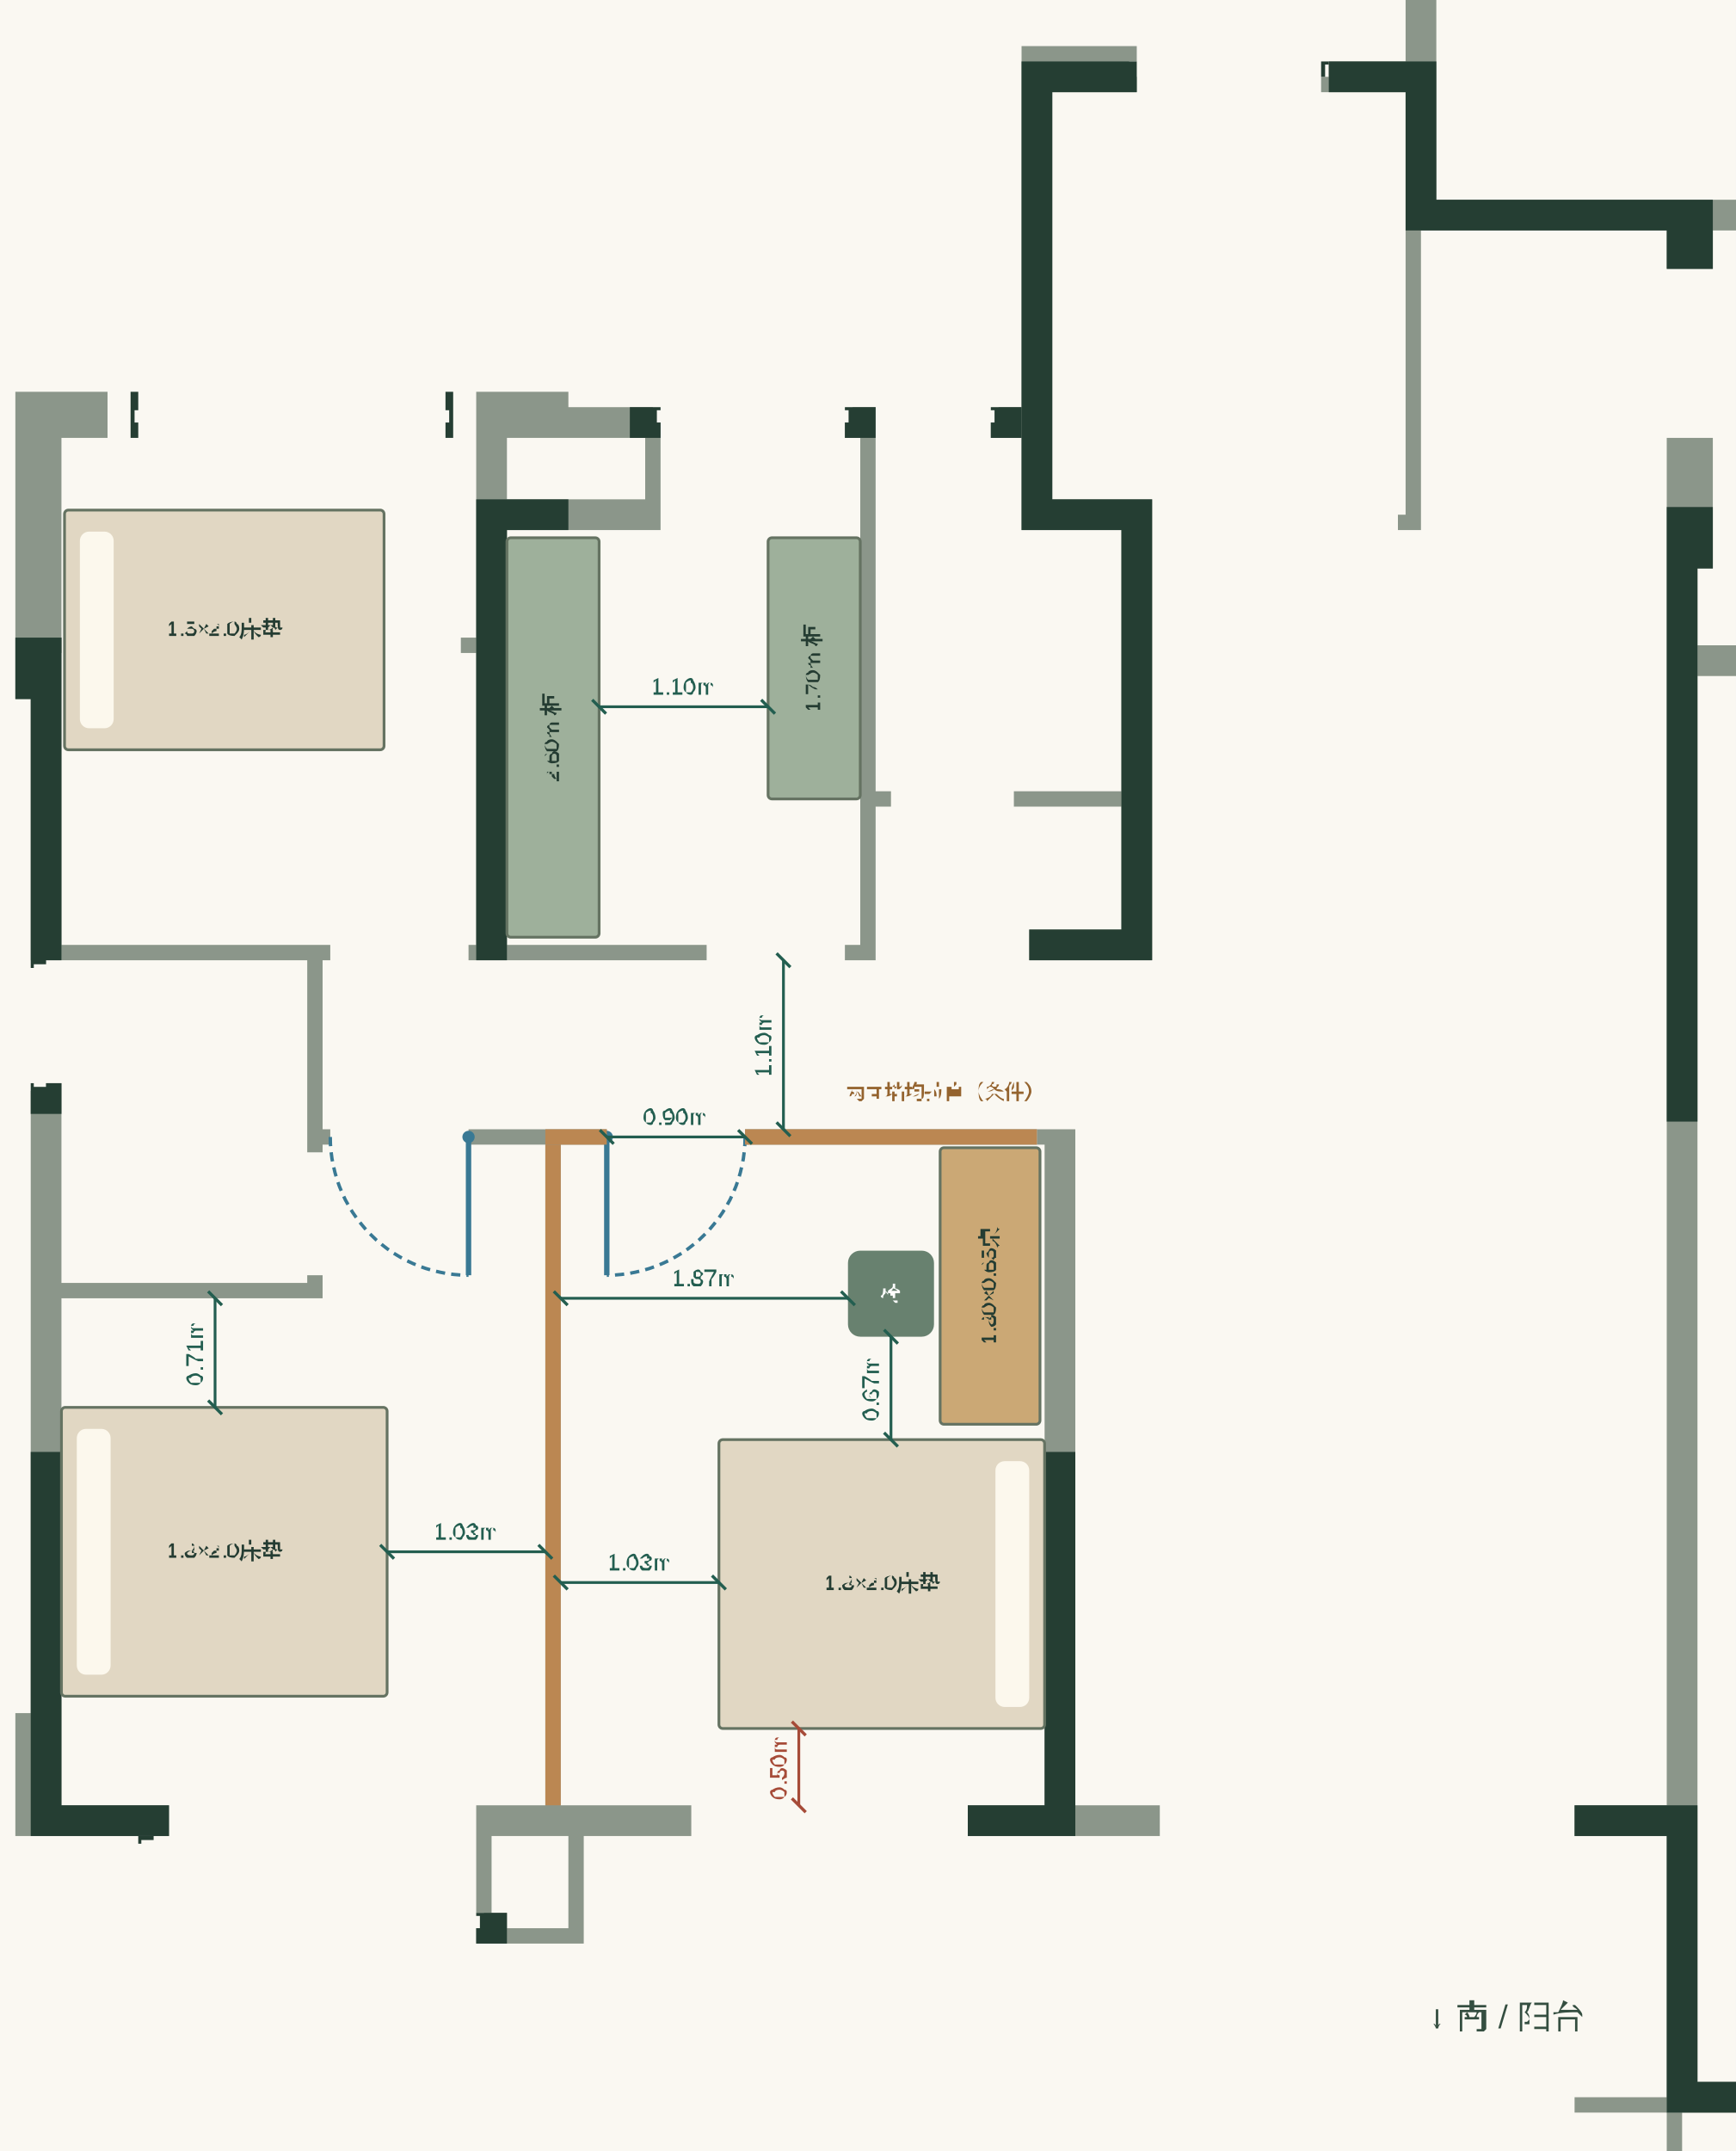
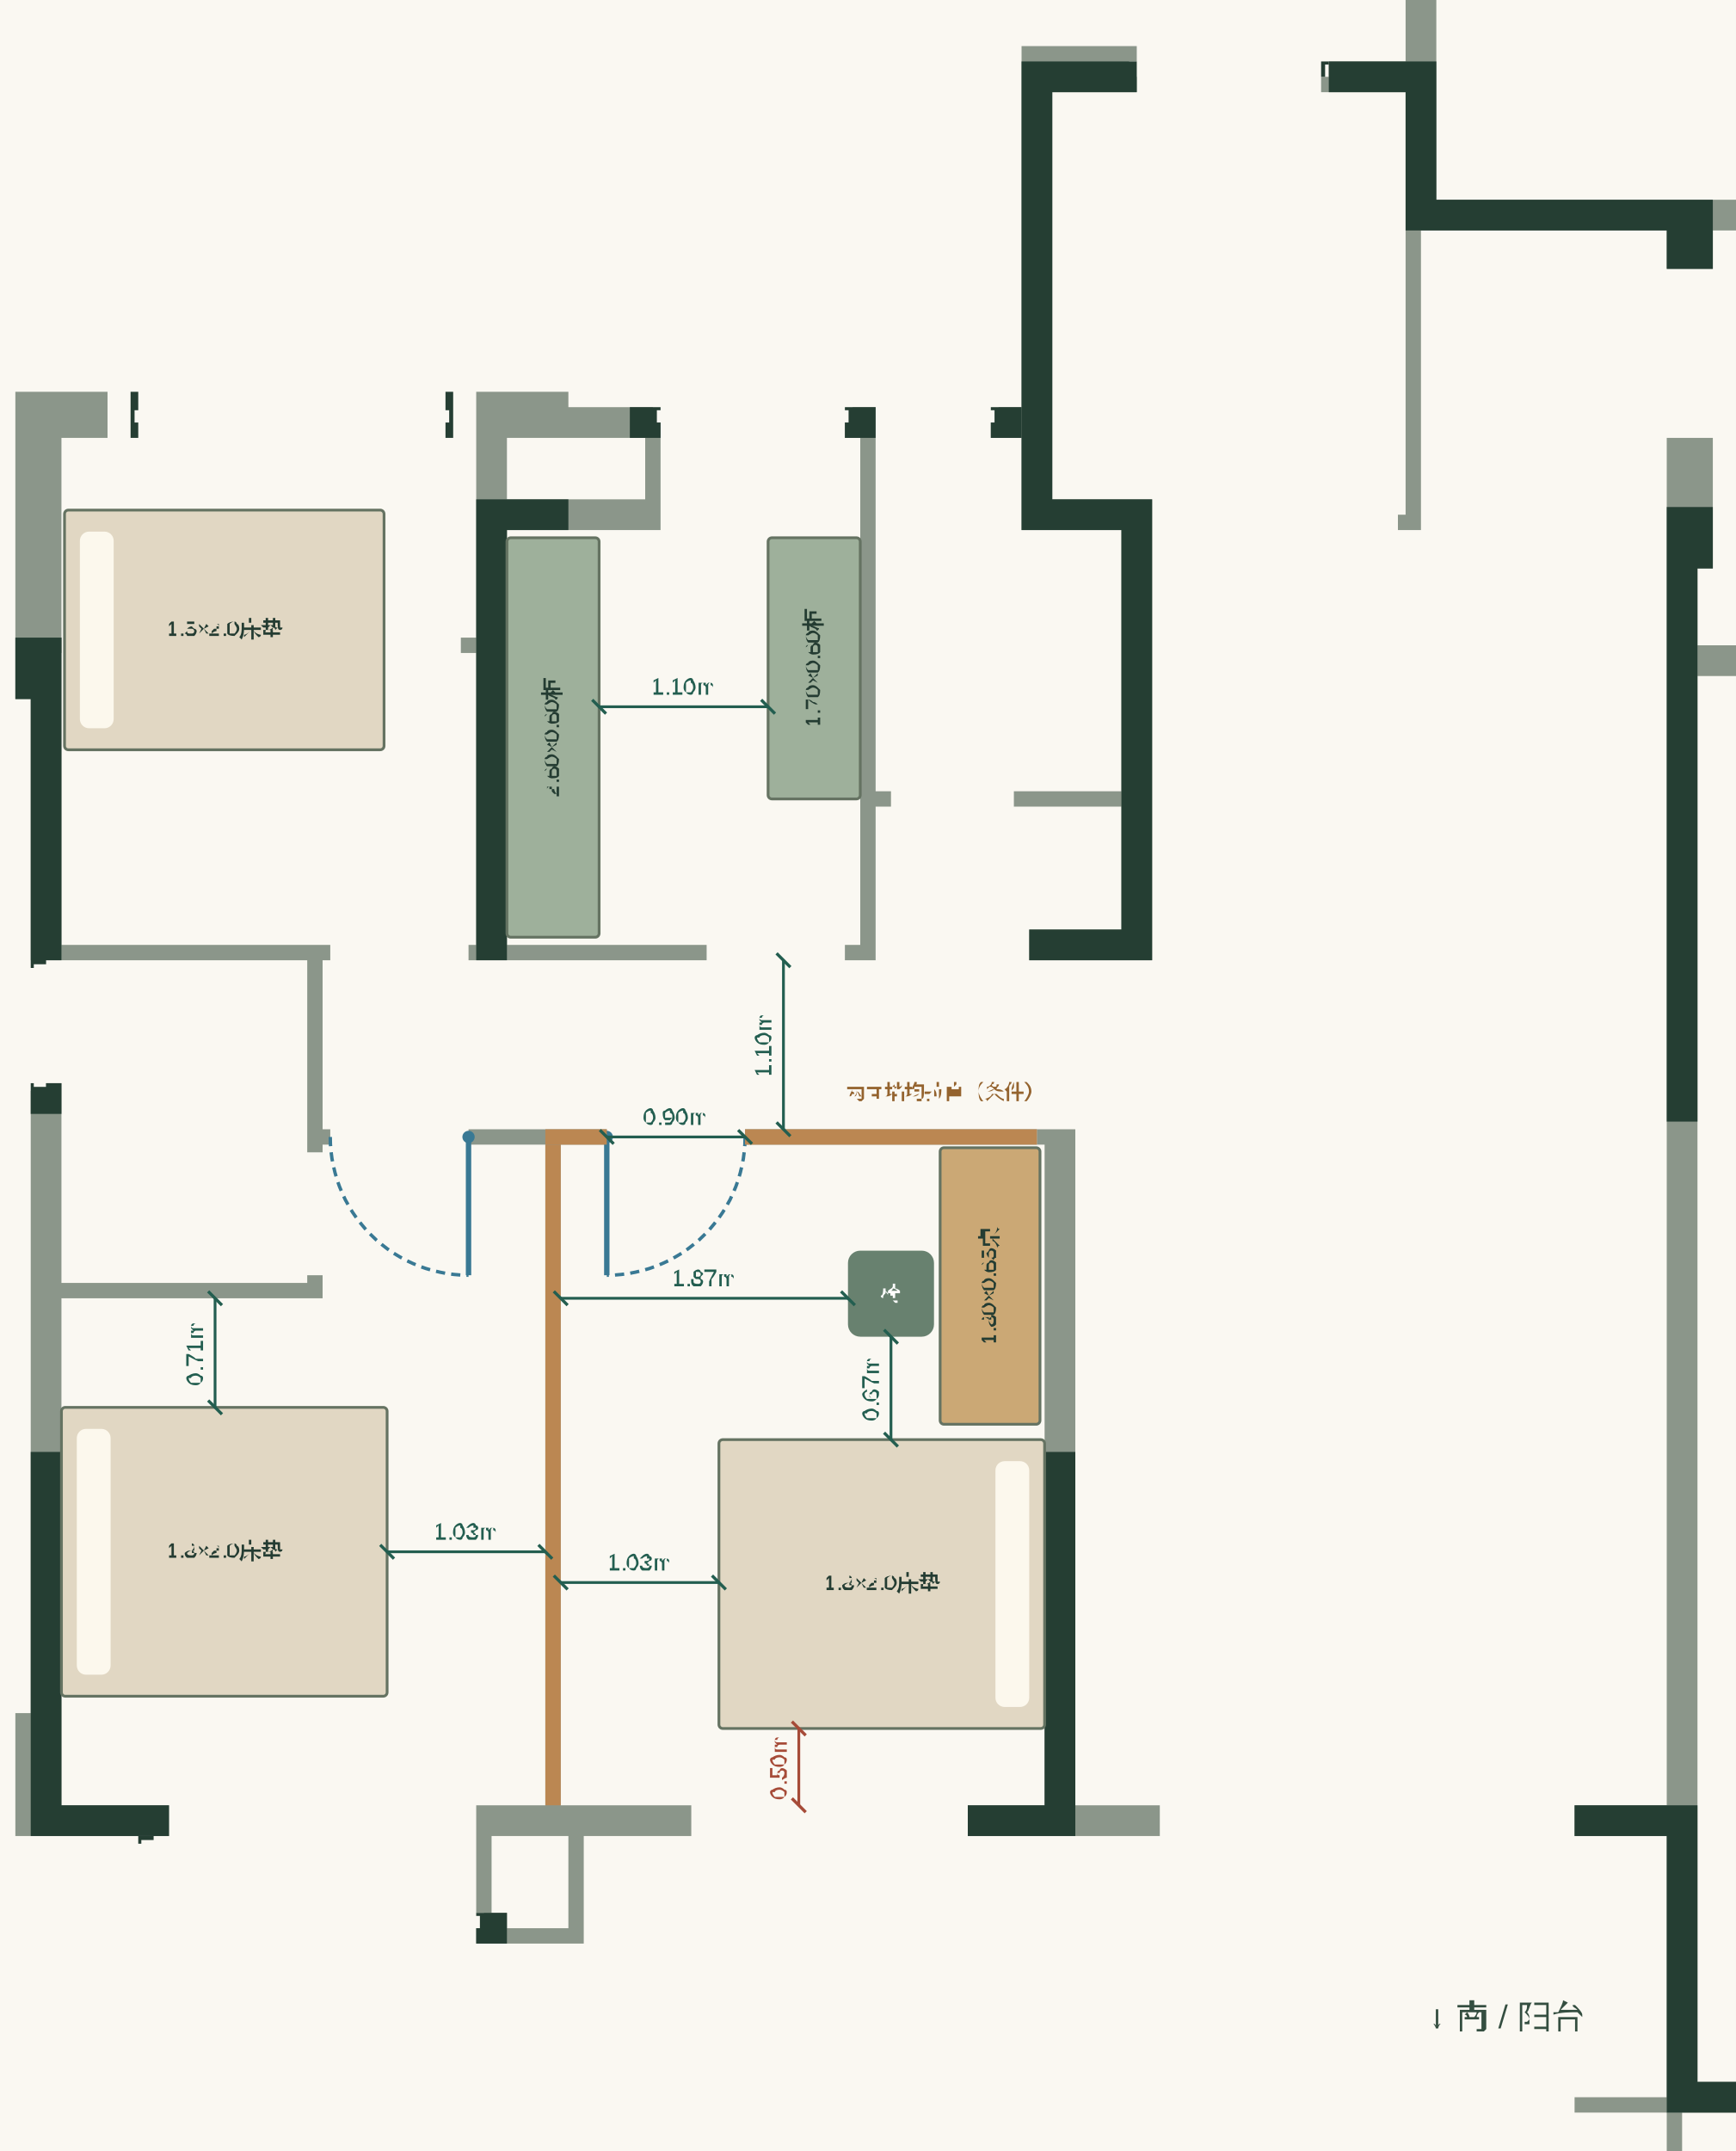
<svg xmlns="http://www.w3.org/2000/svg" viewBox="-.3 -.3 11.3 14" role="img" aria-label="04 集中收纳＋主卧电竞尺寸俯视图">
  <style>text{font-family:Arial,'PingFang SC',sans-serif}</style>
  <rect x="-.3" y="-.3" width="11.3" height="14" fill="#faf8f2" />
  <g fill="#8b968a">
    <path d="M11.45,-3.9L11.45,-2.65L11.65,-2.65L11.65,-3.9L13.85,-3.9L13.85,-1.7L13.4,-1.7L13.4,-1.5L13.85,-1.5L13.95,-1.5L14.25,-1.5L14.35,-1.5L14.45,-1.5L14.45,-1.5L14.55,-1.5L14.55,-1.8L14.45,-1.8L14.05,-1.8L14.05,-4.1L14.05,-4.3L13.1,-4.3L13.1,-4.1L11.55,-4.1L11.45,-4.1L11.35,-4.1L11.35,-4.08L11.35,-4L11.3,-4L11.3,-3.9L11.35,-3.9L11.45,-3.9Z" fill-rule="evenodd" />
    <path d="M8.35,0.3L8.85,0.3L8.85,1.1L8.85,1.2L8.85,3.05L8.8,3.05L8.8,3.15L8.95,3.15L8.95,1.2L10.55,1.2L10.55,1.45L10.85,1.45L10.85,1.2L11.55,1.2L11.65,1.2L12.55,1.2L12.55,1L11.65,1L11.65,0.7L11.45,0.7L11.45,1L10.85,1L9.05,1L9.05,0.1L9.05,-2.4L9.05,-3.9L9.75,-3.9L9.75,-4.1L9.75,-4.1L9.8,-4.1L9.8,-4.12L9.8,-4.3L8.85,-4.3L8.85,-4.1L8.85,-2.4L8.85,0.1L8.75,0.1L8.35,0.1L8.35,0.12L8.35,0.2L8.3,0.2L8.3,0.3L8.35,0.3Z" fill-rule="evenodd" />
    <path d="M13.75,1.2L14.35,1.2L14.55,1.2L15.35,1.2L15.35,1L14.55,1L14.55,0.6L14.45,0.6L14.35,0.6L14.25,0.6L14.15,0.6L14.15,0.95L13.75,0.95L13.75,1L13.75,1.2Z" fill-rule="evenodd" />
    <path d="M7,3.15L7,4.85L6.3,4.85L6.3,4.95L7,4.95L7,5.75L6.4,5.75L6.4,5.95L7.2,5.95L7.2,5.85L7.2,4.85L7.2,3.15L7.2,3.05L7.2,2.95L6.55,2.95L6.55,0.3L7.05,0.3L7.1,0.3L7.1,0.2L7.05,0.2L7.05,0.12L7.05,0.1L7.1,0.1L7.1,0L7.05,0L6.35,0L6.35,0.1L6.35,2.35L6.2,2.35L6.2,2.45L6.15,2.45L6.15,2.55L6.2,2.55L6.35,2.55L6.35,3.15L7,3.15Z" fill-rule="evenodd" />
    <path d="M12.5,3.2L12.5,3.9L12.25,3.9L12.25,4.1L12.6,4.1L12.6,5.5L12.9,5.5L12.9,5.4L12.7,5.4L12.7,4L12.7,3.4L14.15,3.4L15.2,3.4L15.2,3.725L15.3,3.725L15.4,3.725L15.4,3.2L15.2,3.2L15.05,3.2L15.05,2.7L16,2.7L16,2.5L14.95,2.5L14.35,2.5L14.25,2.5L14.15,2.5L13.9,2.5L13.9,2.6L14.15,2.6L14.15,3.2L12.6,3.2L12.6,2.6L12.9,2.6L12.9,2.5L12.6,2.5L12.5,2.5L12.5,2.6L12.5,3.2ZM14.35,2.6L14.95,2.6L14.95,3.2L14.35,3.2L14.35,2.6Z" fill-rule="evenodd" />
    <path d="M2.7,3.95L2.8,3.95L2.8,5.85L2.75,5.85L2.75,5.95L2.8,5.95L3,5.95L4.3,5.95L4.3,5.85L3,5.85L3,3.15L3.4,3.15L4,3.15L4,2.55L4,2.45L3.95,2.45L3.95,2.35L3.8,2.35L3.4,2.35L3.4,2.25L2.8,2.25L2.8,2.55L2.8,2.95L2.8,3.05L2.8,3.85L2.7,3.85L2.7,3.95ZM3.9,2.95L3.4,2.95L3,2.95L3,2.55L3.4,2.55L3.8,2.55L3.9,2.55L3.9,2.95Z" fill-rule="evenodd" />
    <path d="M5.5,4.85L5.4,4.85L5.4,2.55L5.4,2.45L5.4,2.37L5.4,2.35L5.35,2.35L5.25,2.35L5.25,2.45L5.2,2.45L5.2,2.55L5.25,2.55L5.3,2.55L5.3,4.85L5.3,5.85L5.2,5.85L5.2,5.95L5.4,5.95L5.4,4.95L5.5,4.95L5.5,4.85Z" fill-rule="evenodd" />
    <path d="M1.7,7.05L1.7,7.2L1.8,7.2L1.8,7.15L1.85,7.15L1.85,7.05L1.8,7.05L1.8,5.95L1.85,5.95L1.85,5.85L1.7,5.85L0.1,5.85L0.1,3.95L0.102,3.95L0.102,3.85L0.1,3.85L0.1,2.55L0.4,2.55L0.4,2.25L-0.1,2.25L-0.2,2.25L-0.2,3.85L-0.2,4.25L-0.1,4.25L-0.1,5.95L0,5.95L0.1,5.95L1.7,5.95L1.7,7.05Z" fill-rule="evenodd" />
    <path d="M16.7,5.4L16.65,5.4L16.65,5.5L16.7,5.5L16.7,5.42L16.7,5.4Z" fill-rule="evenodd" />
    <path d="M15.4,7.3L14.7,7.3L14.7,5.6L15.2,5.6L15.4,5.6L15.4,5.5L15.4,5.4L15.4,5.025L15.3,5.025L15.2,5.025L15.2,5.4L14.7,5.4L14.5,5.4L14.5,5.5L14.5,7.3L14.5,8.5L14.7,8.5L15.3,8.5L15.3,8.4L14.7,8.4L14.7,7.4L15.4,7.4L15.4,7.3Z" fill-rule="evenodd" />
    <path d="M17.5,8.6L17.6,8.6L17.6,8.5L19.1,8.5L19.2,8.5L19.2,8.4L19.1,8.4L19.1,5.6L19.15,5.6L19.3,5.6L19.35,5.6L19.35,5.5L19.3,5.5L19.3,5.4L19.15,5.4L19.1,5.4L18.7,5.4L18.55,5.4L18.55,5.5L18.5,5.5L18.5,5.6L18.55,5.6L18.7,5.6L19,5.6L19,8.4L17.4,8.4L17.4,8.5L17.5,8.5L17.5,8.6Z" fill-rule="evenodd" />
    <path d="M16.5,8.5L16.5,8.4L16.4,8.4L16.4,5.6L16.3,5.6L16.3,7.3L16.2,7.3L16.2,7.4L16.3,7.4L16.3,8.5L16.5,8.5Z" fill-rule="evenodd" />
    <path d="M10.55,13.35L10.05,13.35L9.95,13.35L9.95,13.45L10.05,13.45L10.55,13.45L10.55,13.85L10.65,13.85L10.65,13.45L10.75,13.45L11.4,13.45L11.4,13.25L10.75,13.25L10.75,11.55L10.75,11.45L10.75,7L10.75,4.1L11.15,4.1L11.15,3.9L10.75,3.9L10.75,3.4L10.85,3.4L10.85,3L10.85,2.55L10.55,2.55L10.55,3L10.55,3.9L10.55,7L10.55,11.45L9.95,11.45L9.95,11.65L10.55,11.65L10.55,13.35Z" fill-rule="evenodd" />
    <path d="M0.8,11.65L0.8,11.45L0.1,11.45L0.1,9.15L0.1,8.15L1.8,8.15L1.8,8L1.7,8L1.7,8.05L0.1,8.05L0.1,6.95L0.1,6.8L0.1,6.75L0,6.75L0,6.8L-0.1,6.8L-0.1,6.95L-0.1,8.05L-0.1,9.15L-0.1,9.15L-0.1,10.85L-0.2,10.85L-0.2,11.65L-0.1,11.65L0.6,11.65L0.7,11.65L0.8,11.65Z" fill-rule="evenodd" />
    <path d="M6.45,7.05L6.45,7.15L6.5,7.15L6.5,9.15L6.5,11.45L6,11.45L6,11.65L6.6,11.65L6.7,11.65L7.25,11.65L7.25,11.45L6.7,11.45L6.7,9.15L6.7,7.05L6.45,7.05Z" fill-rule="evenodd" />
    <path d="M20.8,10.95L20.8,13.25L20.2,13.25L20.1,13.25L20.1,13.45L20.1,13.85L20.1,13.95L20.15,13.95L20.15,14.05L20.3,14.05L20.9,14.05L21.5,14.05L21.65,14.05L21.65,13.95L21.7,13.95L21.7,13.85L21.7,13.45L21.7,13.25L21.6,13.25L21,13.25L21,10.95L21,8.5L21.8,8.5L21.8,8.4L21,8.4L21,5.6L21.65,5.6L21.65,5.5L21.65,5.4L21,5.4L20.8,5.4L20.15,5.4L20.15,5.5L20.15,5.6L20.8,5.6L20.8,8.4L20,8.4L20,8.5L20.8,8.5L20.8,10.95ZM20.2,13.45L20.8,13.45L21,13.45L21.6,13.45L21.6,13.85L21.5,13.85L21.5,13.95L20.9,13.95L20.3,13.95L20.3,13.85L20.2,13.85L20.2,13.45Z" fill-rule="evenodd" />
    <path d="M14.1,13.25L14.1,13.45L14.5,13.45L14.6,13.45L15.1,13.45L15.1,13.25L14.7,13.25L14.7,10.7L14.7,9.7L14.8,9.7L14.8,9.6L14.5,9.6L14.5,13.25L14.1,13.25Z" fill-rule="evenodd" />
    <path d="M18.1,14.15L18.25,14.15L18.3,14.15L18.3,14.05L18.25,14.05L18.25,13.95L18.3,13.95L18.3,13.25L17.6,13.25L17.6,9.7L17.6,9.5L17.5,9.5L17.5,9.6L15.7,9.6L15.7,9.7L17.5,9.7L17.5,13.25L16.9,13.25L16.9,13.45L17.5,13.45L17.5,14.15L18.1,14.15ZM18.1,14.05L17.6,14.05L17.6,13.45L18.2,13.45L18.2,13.95L18.1,13.95L18.1,14.05Z" fill-rule="evenodd" />
    <path d="M10.85,15.15L10.85,14.85L10.55,14.85L10.55,15.05L10.05,15.05L9.95,15.05L9.95,15.15L10.85,15.15Z" fill-rule="evenodd" />
    <path d="M27.95,-1.5L28.4,-1.5L28.4,-1.7L27.95,-1.7L27.95,-3.9L30.15,-3.9L30.15,-2.65L30.35,-2.65L30.35,-3.9L30.35,-3.9L30.45,-3.9L30.5,-3.9L30.5,-4L30.45,-4L30.45,-4.08L30.45,-4.1L30.35,-4.1L30.25,-4.1L28.7,-4.1L28.7,-4.3L27.75,-4.3L27.75,-4.1L27.75,-1.8L27.35,-1.8L27.25,-1.8L27.25,-1.5L27.35,-1.5L27.35,-1.5L27.45,-1.5L27.55,-1.5L27.85,-1.5L27.95,-1.5Z" fill-rule="evenodd" />
    <path d="M30.95,1.45L31.25,1.45L31.25,1.2L32.85,1.2L32.85,3.15L33,3.15L33,3.05L32.95,3.05L32.95,1.2L32.95,1.1L32.95,0.3L33.45,0.3L33.5,0.3L33.5,0.2L33.45,0.2L33.45,0.12L33.45,0.1L33.05,0.1L32.95,0.1L32.95,-2.4L32.95,-4.1L32.95,-4.3L32,-4.3L32,-4.12L32,-4.1L32.05,-4.1L32.05,-4.1L32.05,-3.9L32.75,-3.9L32.75,-2.4L32.75,0.1L32.75,1L30.95,1L30.35,1L30.35,0.7L30.15,0.7L30.15,1L29.25,1L29.25,1.2L30.25,1.2L30.95,1.2L30.95,1.45Z" fill-rule="evenodd" />
    <path d="M26.45,1L26.45,1.2L27.1,1.2L27.35,1.2L27.45,1.2L28.05,1.2L28.05,1L28.05,0.95L27.55,0.95L27.55,0.6L27.45,0.6L27.35,0.6L27.25,0.6L27.25,0.95L27.1,0.95L27.1,1L26.45,1Z" fill-rule="evenodd" />
    <path d="M34.6,3.15L34.6,4.85L34.6,5.85L34.6,5.95L35.4,5.95L35.4,5.75L34.8,5.75L34.8,4.95L35.5,4.95L35.5,4.85L34.8,4.85L34.8,3.15L35.45,3.15L35.45,2.55L35.6,2.55L35.65,2.55L35.65,2.45L35.6,2.45L35.6,2.35L35.45,2.35L35.45,0.1L35.45,0L34.75,0L34.7,0L34.7,0.1L34.75,0.1L34.75,0.12L34.75,0.2L34.7,0.2L34.7,0.3L34.75,0.3L35.25,0.3L35.25,2.95L34.6,2.95L34.6,3.05L34.6,3.15Z" fill-rule="evenodd" />
    <path d="M29.1,3.4L29.1,4L29.1,5.4L28.9,5.4L28.9,5.5L29.2,5.5L29.2,4.1L29.55,4.1L29.55,3.9L29.3,3.9L29.3,3.2L29.3,2.5L28.75,2.5L28.75,2.6L29.2,2.6L29.2,3.2L27.3,3.2L27.3,2.6L27.75,2.6L27.75,2.5L27.3,2.5L27.1,2.5L26.5,2.5L25.8,2.5L25.8,2.7L26.4,2.7L26.4,3.2L26.4,3.725L26.5,3.725L26.6,3.725L26.6,3.4L27.2,3.4L27.3,3.4L29.1,3.4ZM27.1,2.7L27.1,3.2L26.6,3.2L26.5,3.2L26.5,2.7L27.1,2.7Z" fill-rule="evenodd" />
    <path d="M38.8,5.95L39,5.95L39.05,5.95L39.05,5.85L39,5.85L39,3.95L39.1,3.95L39.1,3.85L39,3.85L39,3.05L39,2.95L39,2.55L39,2.25L38.4,2.25L38.4,2.35L38,2.35L37.85,2.35L37.85,2.45L37.8,2.45L37.8,2.55L37.8,3.15L38.4,3.15L38.8,3.15L38.8,5.85L37.5,5.85L37.5,5.95L38.8,5.95ZM38.8,2.55L38.8,2.95L38.4,2.95L37.9,2.95L37.9,2.55L38,2.55L38.4,2.55L38.8,2.55Z" fill-rule="evenodd" />
    <path d="M36.4,2.55L36.4,4.85L36.3,4.85L36.3,4.95L36.4,4.95L36.4,5.95L36.6,5.95L36.6,5.85L36.5,5.85L36.5,4.85L36.5,2.55L36.55,2.55L36.6,2.55L36.6,2.45L36.55,2.45L36.55,2.35L36.45,2.35L36.4,2.35L36.4,2.37L36.4,2.45L36.4,2.55Z" fill-rule="evenodd" />
    <path d="M39.95,7.05L39.95,7.15L40,7.15L40,7.2L40.1,7.2L40.1,7.05L40.1,5.95L41.7,5.95L41.8,5.95L41.9,5.95L41.9,4.25L42,4.25L42,3.85L42,2.25L41.9,2.25L41.4,2.25L41.4,2.55L41.7,2.55L41.7,3.85L40,3.85L40,3.95L41.7,3.95L41.7,5.85L40.1,5.85L39.95,5.85L39.95,5.95L40,5.95L40,7.05L39.95,7.05Z" fill-rule="evenodd" />
    <path d="M25.1,5.4L25.1,5.42L25.1,5.5L25.15,5.5L25.15,5.4L25.1,5.4Z" fill-rule="evenodd" />
    <path d="M26.4,7.4L27.1,7.4L27.1,8.4L26.5,8.4L26.5,8.5L27.1,8.5L27.3,8.5L27.3,7.3L27.3,5.5L27.3,5.4L27.1,5.4L26.6,5.4L26.6,5.025L26.5,5.025L26.4,5.025L26.4,5.4L26.4,5.5L26.4,5.6L26.6,5.6L27.1,5.6L27.1,7.3L26.4,7.3L26.4,7.4Z" fill-rule="evenodd" />
    <path d="M22.7,5.6L22.7,8.4L22.6,8.4L22.6,8.5L22.7,8.5L24.2,8.5L24.2,8.6L24.3,8.6L24.3,8.5L24.4,8.5L24.4,8.4L22.8,8.4L22.8,5.6L23.1,5.6L23.25,5.6L23.3,5.6L23.3,5.5L23.25,5.5L23.25,5.4L23.1,5.4L22.7,5.4L22.65,5.4L22.5,5.4L22.5,5.5L22.45,5.5L22.45,5.6L22.5,5.6L22.65,5.6L22.7,5.6Z" fill-rule="evenodd" />
    <path d="M25.6,7.4L25.6,7.3L25.5,7.3L25.5,5.6L25.4,5.6L25.4,8.4L25.3,8.4L25.3,8.5L25.5,8.5L25.5,7.4L25.6,7.4Z" fill-rule="evenodd" />
    <path d="M31.05,13.25L30.4,13.25L30.4,13.45L31.05,13.45L31.15,13.45L31.15,13.85L31.25,13.85L31.25,13.45L31.75,13.45L31.85,13.45L31.85,13.35L31.75,13.35L31.25,13.35L31.25,11.65L31.85,11.65L31.85,11.45L31.25,11.45L31.25,7L31.25,3.9L31.25,3L31.25,2.55L30.95,2.55L30.95,3L30.95,3.4L31.05,3.4L31.05,3.9L30.65,3.9L30.65,4.1L31.05,4.1L31.05,7L31.05,11.45L31.05,11.55L31.05,13.25Z" fill-rule="evenodd" />
    <path d="M42,11.65L42,10.85L41.9,10.85L41.9,9.15L41.9,9.15L41.9,8.05L41.9,6.95L41.9,6.8L41.8,6.8L41.8,6.75L41.7,6.75L41.7,6.8L41.7,6.95L41.7,8.05L40.1,8.05L40.1,8L40,8L40,8.15L41.7,8.15L41.7,9.15L41.7,11.45L41,11.45L41,11.65L41.1,11.65L41.2,11.65L41.9,11.65L42,11.65Z" fill-rule="evenodd" />
    <path d="M35.35,7.05L35.1,7.05L35.1,9.15L35.1,11.45L34.55,11.45L34.55,11.65L35.1,11.65L35.2,11.65L35.8,11.65L35.8,11.45L35.3,11.45L35.3,9.15L35.3,7.15L35.35,7.15L35.35,7.05Z" fill-rule="evenodd" />
    <path d="M36.3,7.55L38.3,7.55L38.3,11.45L37.6,11.45L37.6,11.65L38.3,11.65L38.3,12.35L38.8,12.35L38.95,12.35L39,12.35L39,12.25L38.95,12.25L38.95,12.15L39,12.15L39,11.45L38.4,11.45L38.4,7.45L38.4,7.15L39.05,7.15L39.05,7.05L38.3,7.05L38.3,7.45L36.4,7.45L36.4,7.05L36.25,7.05L36.25,7.15L36.3,7.15L36.3,7.55ZM38.4,12.25L38.4,11.65L38.9,11.65L38.9,12.15L38.8,12.15L38.8,12.25L38.4,12.25Z" fill-rule="evenodd" />
    <path d="M27.3,13.25L27.3,9.6L27,9.6L27,9.7L27.1,9.7L27.1,10.7L27.1,13.25L26.7,13.25L26.7,13.45L27.2,13.45L27.3,13.45L27.7,13.45L27.7,13.25L27.3,13.25Z" fill-rule="evenodd" />
    <path d="M24.2,9.7L24.2,13.25L23.5,13.25L23.5,13.95L23.55,13.95L23.55,14.05L23.5,14.05L23.5,14.15L23.55,14.15L23.7,14.15L24.3,14.15L24.3,13.45L24.9,13.45L24.9,13.25L24.3,13.25L24.3,9.7L26.1,9.7L26.1,9.6L24.3,9.6L24.3,9.5L24.2,9.5L24.2,9.7ZM24.2,13.45L24.2,14.05L23.7,14.05L23.7,13.95L23.6,13.95L23.6,13.45L24.2,13.45Z" fill-rule="evenodd" />
    <path d="M31.85,15.15L31.85,15.05L31.75,15.05L31.25,15.05L31.25,14.85L30.95,14.85L30.95,15.15L31.85,15.15Z" fill-rule="evenodd" />
    <path d="M5.4,7.15L5.5,7.15L5.55,7.15L6.45,7.15L6.45,7.05L5.55,7.05L5.4,7.05L4.55,7.05L4.55,7.15L5.4,7.15Z" fill-rule="evenodd" />
    <path d="M3.25,11.45L2.8,11.45L2.8,12.15L2.85,12.15L2.85,12.25L2.8,12.25L2.8,12.35L2.85,12.35L3,12.35L3.5,12.35L3.5,11.65L4.2,11.65L4.2,11.45L3.5,11.45L3.4,11.45L3.35,11.45L3.35,7.15L3.65,7.15L3.65,7.05L3.35,7.05L3.25,7.05L2.75,7.05L2.75,7.15L3.25,7.15L3.25,11.45ZM3,12.15L2.9,12.15L2.9,11.65L3.4,11.65L3.4,12.25L3,12.25L3,12.15Z" fill-rule="evenodd" />
  </g>
  <path d="M3.8,2.35L3.8,2.55L3.95,2.55L4,2.55L4,2.45L3.976,2.45L3.976,2.37L4,2.37L4,2.35L3.95,2.35L3.8,2.35Z" fill="#253e33" />
  <path d="M2.8,2.95L2.8,5.95L3,5.95L3,3.15L3.4,3.15L3.4,2.95L2.8,2.95Z" fill="#253e33" />
  <path d="M-0.2,3.85L-0.2,4.25L-0.1,4.25L-0.1,5.95L-0.1,5.95L-0.1,6L-0.08,6L-0.08,5.976L0,5.976L0,5.95L0.048,5.95L0.1,5.95L0.1,5.95L0.1,3.85L-0.2,3.85Z" fill="#253e33" />
  <path d="M-0.1,6.95L0.1,6.95L0.1,6.8L0.1,6.75L0,6.75L0,6.774L-0.08,6.774L-0.08,6.75L-0.1,6.75L-0.1,6.8L-0.1,6.95Z" fill="#253e33" />
  <path d="M0.8,11.65L0.8,11.45L0.1,11.45L0.1,9.15L-0.1,9.15L-0.1,9.15L-0.1,10.85L-0.1,10.85L-0.1,11.65L0.8,11.65Z" fill="#253e33" />
  <path d="M2.85,12.15L2.8,12.15L2.8,12.17L2.824,12.17L2.824,12.25L2.8,12.25L2.8,12.35L2.85,12.35L3,12.35L3,12.15L2.85,12.15Z" fill="#253e33" />
  <path d="M7.05,0.1L7.05,0.1L7.05,0.1L6.35,0.1L6.35,3.15L7,3.15L7,5.75L6.4,5.75L6.4,5.95L7.2,5.95L7.2,2.95L6.55,2.95L6.55,0.3L7.05,0.3L7.05,0.3L7.1,0.3L7.1,0.2L7.1,0.2L7.1,0.1L7.1,0.1L7.05,0.1Z" fill="#253e33" />
  <path d="M5.35,2.35L5.25,2.35L5.2,2.35L5.2,2.37L5.224,2.37L5.224,2.45L5.2,2.45L5.2,2.55L5.25,2.55L5.4,2.55L5.4,2.35L5.4,2.35L5.35,2.35Z" fill="#253e33" />
  <path d="M6.15,2.45L6.15,2.55L6.2,2.55L6.35,2.55L6.35,2.35L6.2,2.35L6.15,2.35L6.15,2.37L6.174,2.37L6.174,2.45L6.15,2.45Z" fill="#253e33" />
  <path d="M6.7,11.65L6.7,9.15L6.5,9.15L6.5,11.45L6,11.45L6,11.65L6.7,11.65Z" fill="#253e33" />
  <path d="M0.6,2.45L0.576,2.45L0.576,2.37L0.6,2.37L0.6,2.35L0.6,2.25L0.55,2.25L0.55,2.35L0.55,2.45L0.55,2.55L0.6,2.55L0.6,2.45Z" fill="#253e33" />
  <path d="M2.624,2.37L2.624,2.45L2.6,2.45L2.6,2.55L2.65,2.55L2.65,2.45L2.65,2.35L2.65,2.25L2.6,2.25L2.6,2.35L2.6,2.37L2.624,2.37Z" fill="#253e33" />
  <path d="M0.7,11.65L0.6,11.65L0.6,11.7L0.62,11.7L0.62,11.676L0.7,11.676L0.7,11.65Z" fill="#253e33" />
  <path d="M8.3,0.2L8.326,0.2L8.326,0.12L8.35,0.12L8.35,0.1L8.3,0.1L8.3,0.2Z" fill="#253e33" />
  <path d="M10.85,1.45L10.85,1L9.05,1L9.05,0.1L8.35,0.1L8.35,0.3L8.85,0.3L8.85,1.2L10.55,1.2L10.55,1.45L10.85,1.45Z" fill="#253e33" />
  <path d="M10.85,3L10.55,3L10.55,7L10.75,7L10.75,3.4L10.85,3.4L10.85,3Z" fill="#253e33" />
  <path d="M9.95,11.45L9.95,11.65L10.55,11.65L10.55,13.45L11.4,13.45L11.4,13.25L10.75,13.25L10.75,11.45L9.95,11.45Z" fill="#253e33" />
  <g>
    <rect x="4.38" y="9.07" width="2.12" height="1.88" rx=".025" fill="#e1d7c3" stroke="#657362" stroke-width=".018" />
    <rect x="6.18" y="9.21" width=".22" height="1.6" fill="#fcf8ed" rx=".06" />
    <text transform="translate(5.44 10.01) rotate(0)" text-anchor="middle" dominant-baseline="middle" font-size=".14" fill="#243c32">1.8×2.0床垫</text>
  </g>
  <g>
    <rect x="0.1" y="8.86" width="2.12" height="1.88" rx=".025" fill="#e1d7c3" stroke="#657362" stroke-width=".018" />
    <rect x="0.2" y="9" width=".22" height="1.6" fill="#fcf8ed" rx=".06" />
    <text transform="translate(1.16 9.8) rotate(0)" text-anchor="middle" dominant-baseline="middle" font-size=".14" fill="#243c32">1.8×2.0床垫</text>
  </g>
  <g>
    <rect x="0.12" y="3.02" width="2.08" height="1.56" rx=".025" fill="#e1d7c3" stroke="#657362" stroke-width=".018" />
    <rect x="0.22" y="3.16" width=".22" height="1.28" fill="#fcf8ed" rx=".06" />
    <text transform="translate(1.16 3.8) rotate(0)" text-anchor="middle" dominant-baseline="middle" font-size=".14" fill="#243c32">1.5×2.0床垫</text>
  </g>
  <g>
    <rect x="5.82" y="7.17" width="0.65" height="1.8" rx=".025" fill="#cba875" stroke="#657362" stroke-width=".018" />
    <text transform="translate(6.145 8.07) rotate(-90)" text-anchor="middle" dominant-baseline="middle" font-size=".14" fill="#243c32">1.80×0.65桌</text>
  </g>
  <g>
    <rect x="3" y="3.2" width="0.6" height="2.6" rx=".025" fill="#9eb09b" stroke="#657362" stroke-width=".018" />
-     <text transform="translate(3.3 4.5) rotate(-90)" text-anchor="middle" dominant-baseline="middle" font-size=".14" fill="#243c32">2.60m 柜</text>
+     <text transform="translate(3.3 4.5) rotate(-90)" text-anchor="middle" dominant-baseline="middle" font-size=".14" fill="#243c32">2.60×0.60柜</text>
  </g>
  <g>
    <rect x="4.7" y="3.2" width="0.6" height="1.7" rx=".025" fill="#9eb09b" stroke="#657362" stroke-width=".018" />
-     <text transform="translate(5 4.05) rotate(-90)" text-anchor="middle" dominant-baseline="middle" font-size=".14" fill="#243c32">1.70m 柜</text>
+     <text transform="translate(5 4.05) rotate(-90)" text-anchor="middle" dominant-baseline="middle" font-size=".14" fill="#243c32">1.70×0.60柜</text>
  </g>
  <rect x="5.22" y="7.84" width="0.56" height="0.56" rx=".08" fill="#68816f" />
  <text x="5.5" y="8.165" font-size=".13" text-anchor="middle" fill="white">椅</text>
  <path d="M1.85,7.1L1.851,7.147L1.855,7.194L1.861,7.241L1.87,7.287L1.881,7.333L1.894,7.378L1.91,7.423L1.928,7.466L1.948,7.509L1.971,7.55L1.995,7.59L2.022,7.629L2.051,7.666L2.081,7.702L2.114,7.736L2.148,7.769L2.184,7.799L2.221,7.828L2.26,7.855L2.3,7.879L2.341,7.902L2.384,7.922L2.427,7.94L2.472,7.956L2.517,7.969L2.563,7.98L2.609,7.989L2.656,7.995L2.703,7.999L2.75,8" fill="none" stroke="#397994" stroke-width=".022" stroke-dasharray=".06 .04" />
  <path d="M2.75,7.1v0.9" stroke="#397994" stroke-width=".035" />
  <circle cx="2.75" cy="7.1" r=".04" fill="#397994" />
  <path d="M4.55,7.1L4.549,7.147L4.545,7.194L4.539,7.241L4.53,7.287L4.519,7.333L4.506,7.378L4.49,7.423L4.472,7.466L4.452,7.509L4.429,7.55L4.405,7.59L4.378,7.629L4.349,7.666L4.319,7.702L4.286,7.736L4.252,7.769L4.216,7.799L4.179,7.828L4.14,7.855L4.1,7.879L4.059,7.902L4.016,7.922L3.973,7.94L3.928,7.956L3.883,7.969L3.837,7.98L3.791,7.989L3.744,7.995L3.697,7.999L3.65,8" fill="none" stroke="#397994" stroke-width=".022" stroke-dasharray=".06 .04" />
  <path d="M3.65,7.1v0.9" stroke="#397994" stroke-width=".035" />
  <circle cx="3.65" cy="7.1" r=".04" fill="#397994" />
  <rect x="3.25" y="7.05" width=".40" height=".1" fill="#bb8752" />
  <rect x="4.55" y="7.05" width="1.9" height=".1" fill="#bb8752" />
  <text x="5.85" y="6.85" font-size=".13" text-anchor="middle" fill="#94632e">两面墙均拉直（条件）</text>
  <rect x="3.25" y="7.15" width=".1" height="4.3" fill="#bb8752" />
  <path d="M2.22,9.8L3.25,9.8" stroke="#235e50" stroke-width=".018" />
  <path d="M2.175,9.755l.09,.09" stroke="#235e50" stroke-width=".02" />
  <path d="M3.205,9.755l.09,.09" stroke="#235e50" stroke-width=".02" />
  <text transform="translate(2.735,9.8) rotate(0)" y="-.08" text-anchor="middle" font-size=".15" fill="#235e50" stroke="#faf8f2" stroke-width=".05" paint-order="stroke">1.03m</text>
  <path d="M3.35,10L4.38,10" stroke="#235e50" stroke-width=".018" />
  <path d="M3.305,9.955l.09,.09" stroke="#235e50" stroke-width=".02" />
  <path d="M4.335,9.955l.09,.09" stroke="#235e50" stroke-width=".02" />
  <text transform="translate(3.865,10) rotate(0)" y="-.08" text-anchor="middle" font-size=".15" fill="#235e50" stroke="#faf8f2" stroke-width=".05" paint-order="stroke">1.03m</text>
  <path d="M3.6,4.3L4.7,4.3" stroke="#235e50" stroke-width=".018" />
  <path d="M3.555,4.255l.09,.09" stroke="#235e50" stroke-width=".02" />
  <path d="M4.655,4.255l.09,.09" stroke="#235e50" stroke-width=".02" />
  <text transform="translate(4.15,4.3) rotate(0)" y="-.08" text-anchor="middle" font-size=".15" fill="#235e50" stroke="#faf8f2" stroke-width=".05" paint-order="stroke">1.10m</text>
  <path d="M3.35,8.15L5.22,8.15" stroke="#235e50" stroke-width=".018" />
  <path d="M3.305,8.105l.09,.09" stroke="#235e50" stroke-width=".02" />
  <path d="M5.175,8.105l.09,.09" stroke="#235e50" stroke-width=".02" />
  <text transform="translate(4.285,8.15) rotate(0)" y="-.08" text-anchor="middle" font-size=".15" fill="#235e50" stroke="#faf8f2" stroke-width=".05" paint-order="stroke">1.87m</text>
  <path d="M5.5,8.4L5.5,9.07" stroke="#235e50" stroke-width=".018" />
  <path d="M5.455,8.355l.09,.09" stroke="#235e50" stroke-width=".02" />
  <path d="M5.455,9.025l.09,.09" stroke="#235e50" stroke-width=".02" />
  <text transform="translate(5.5,8.735) rotate(-90)" y="-.08" text-anchor="middle" font-size=".15" fill="#235e50" stroke="#faf8f2" stroke-width=".05" paint-order="stroke">0.67m</text>
  <path d="M4.9,10.95L4.9,11.45" stroke="#a64b38" stroke-width=".018" />
  <path d="M4.855,10.905l.09,.09" stroke="#a64b38" stroke-width=".02" />
  <path d="M4.855,11.405l.09,.09" stroke="#a64b38" stroke-width=".02" />
  <text transform="translate(4.9,11.2) rotate(-90)" y="-.08" text-anchor="middle" font-size=".15" fill="#a64b38" stroke="#faf8f2" stroke-width=".05" paint-order="stroke">0.50m</text>
  <path d="M1.1,8.15L1.1,8.86" stroke="#235e50" stroke-width=".018" />
  <path d="M1.055,8.105l.09,.09" stroke="#235e50" stroke-width=".02" />
  <path d="M1.055,8.815l.09,.09" stroke="#235e50" stroke-width=".02" />
  <text transform="translate(1.1,8.505) rotate(-90)" y="-.08" text-anchor="middle" font-size=".15" fill="#235e50" stroke="#faf8f2" stroke-width=".05" paint-order="stroke">0.71m</text>
  <path d="M4.8,5.95L4.8,7.05" stroke="#235e50" stroke-width=".018" />
  <path d="M4.755,5.905l.09,.09" stroke="#235e50" stroke-width=".02" />
  <path d="M4.755,7.005l.09,.09" stroke="#235e50" stroke-width=".02" />
  <text transform="translate(4.8,6.5) rotate(-90)" y="-.08" text-anchor="middle" font-size=".15" fill="#235e50" stroke="#faf8f2" stroke-width=".05" paint-order="stroke">1.10m</text>
  <path d="M3.65,7.1L4.55,7.1" stroke="#235e50" stroke-width=".018" />
  <path d="M3.605,7.055l.09,.09" stroke="#235e50" stroke-width=".02" />
  <path d="M4.505,7.055l.09,.09" stroke="#235e50" stroke-width=".02" />
  <text transform="translate(4.1,7.1) rotate(0)" y="-.08" text-anchor="middle" font-size=".15" fill="#235e50" stroke="#faf8f2" stroke-width=".05" paint-order="stroke">0.90m</text>
  <text x="9" y="12.9" font-size=".22" fill="#344e40">↓ 南 / 阳台</text>
</svg>
